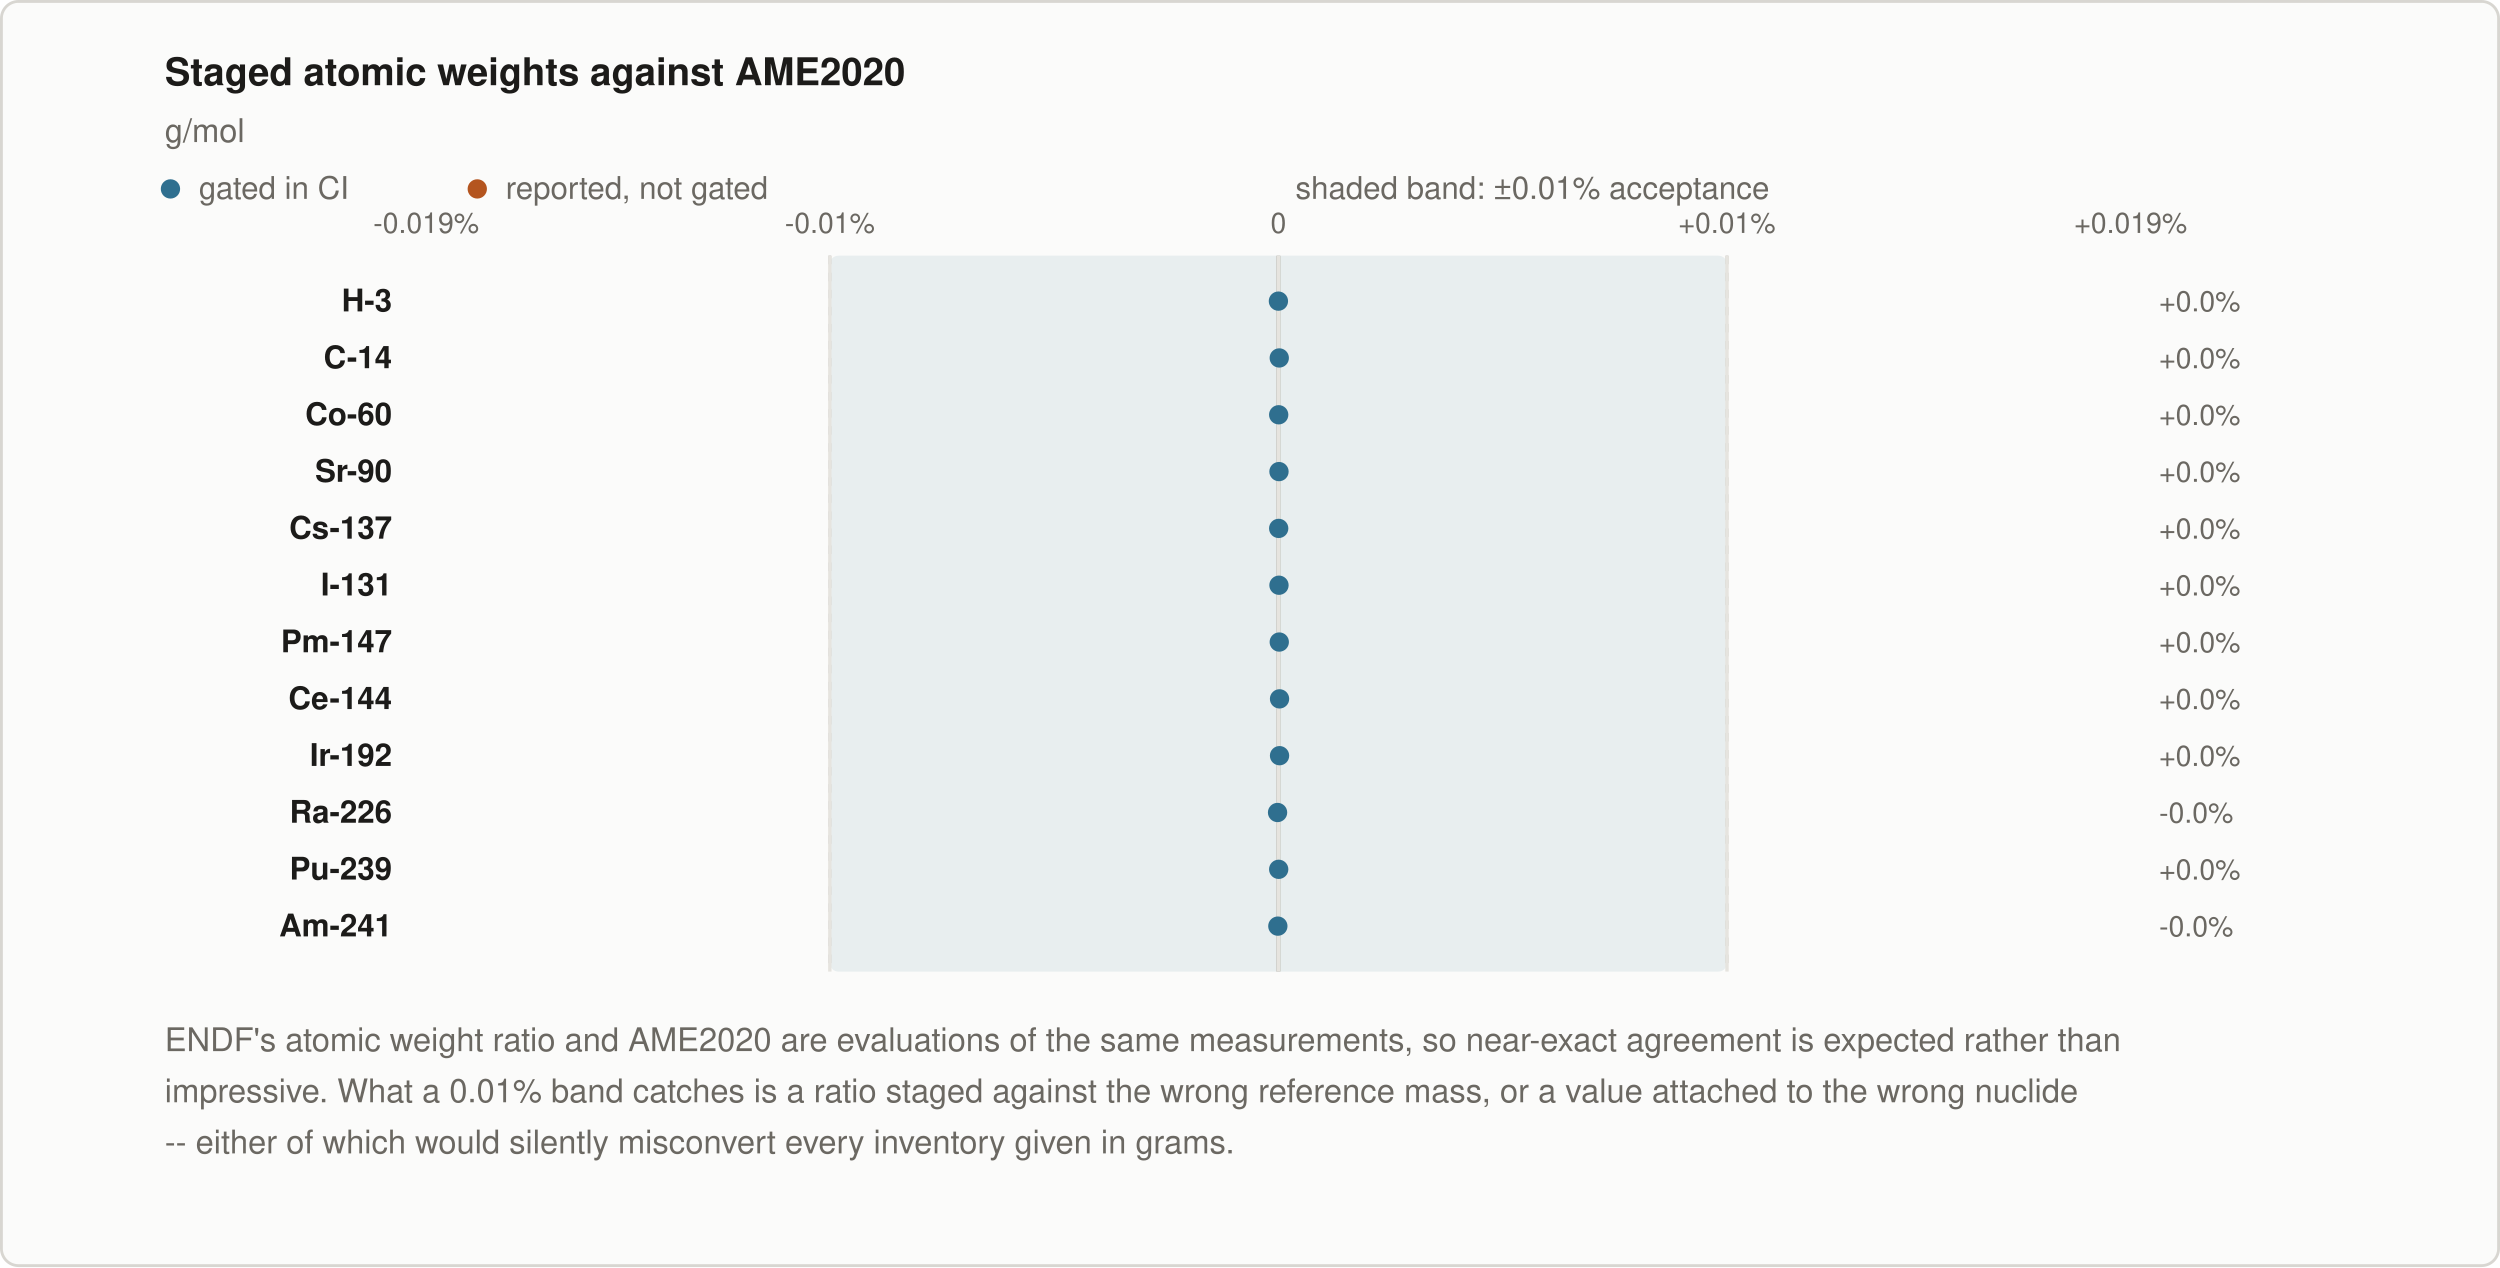
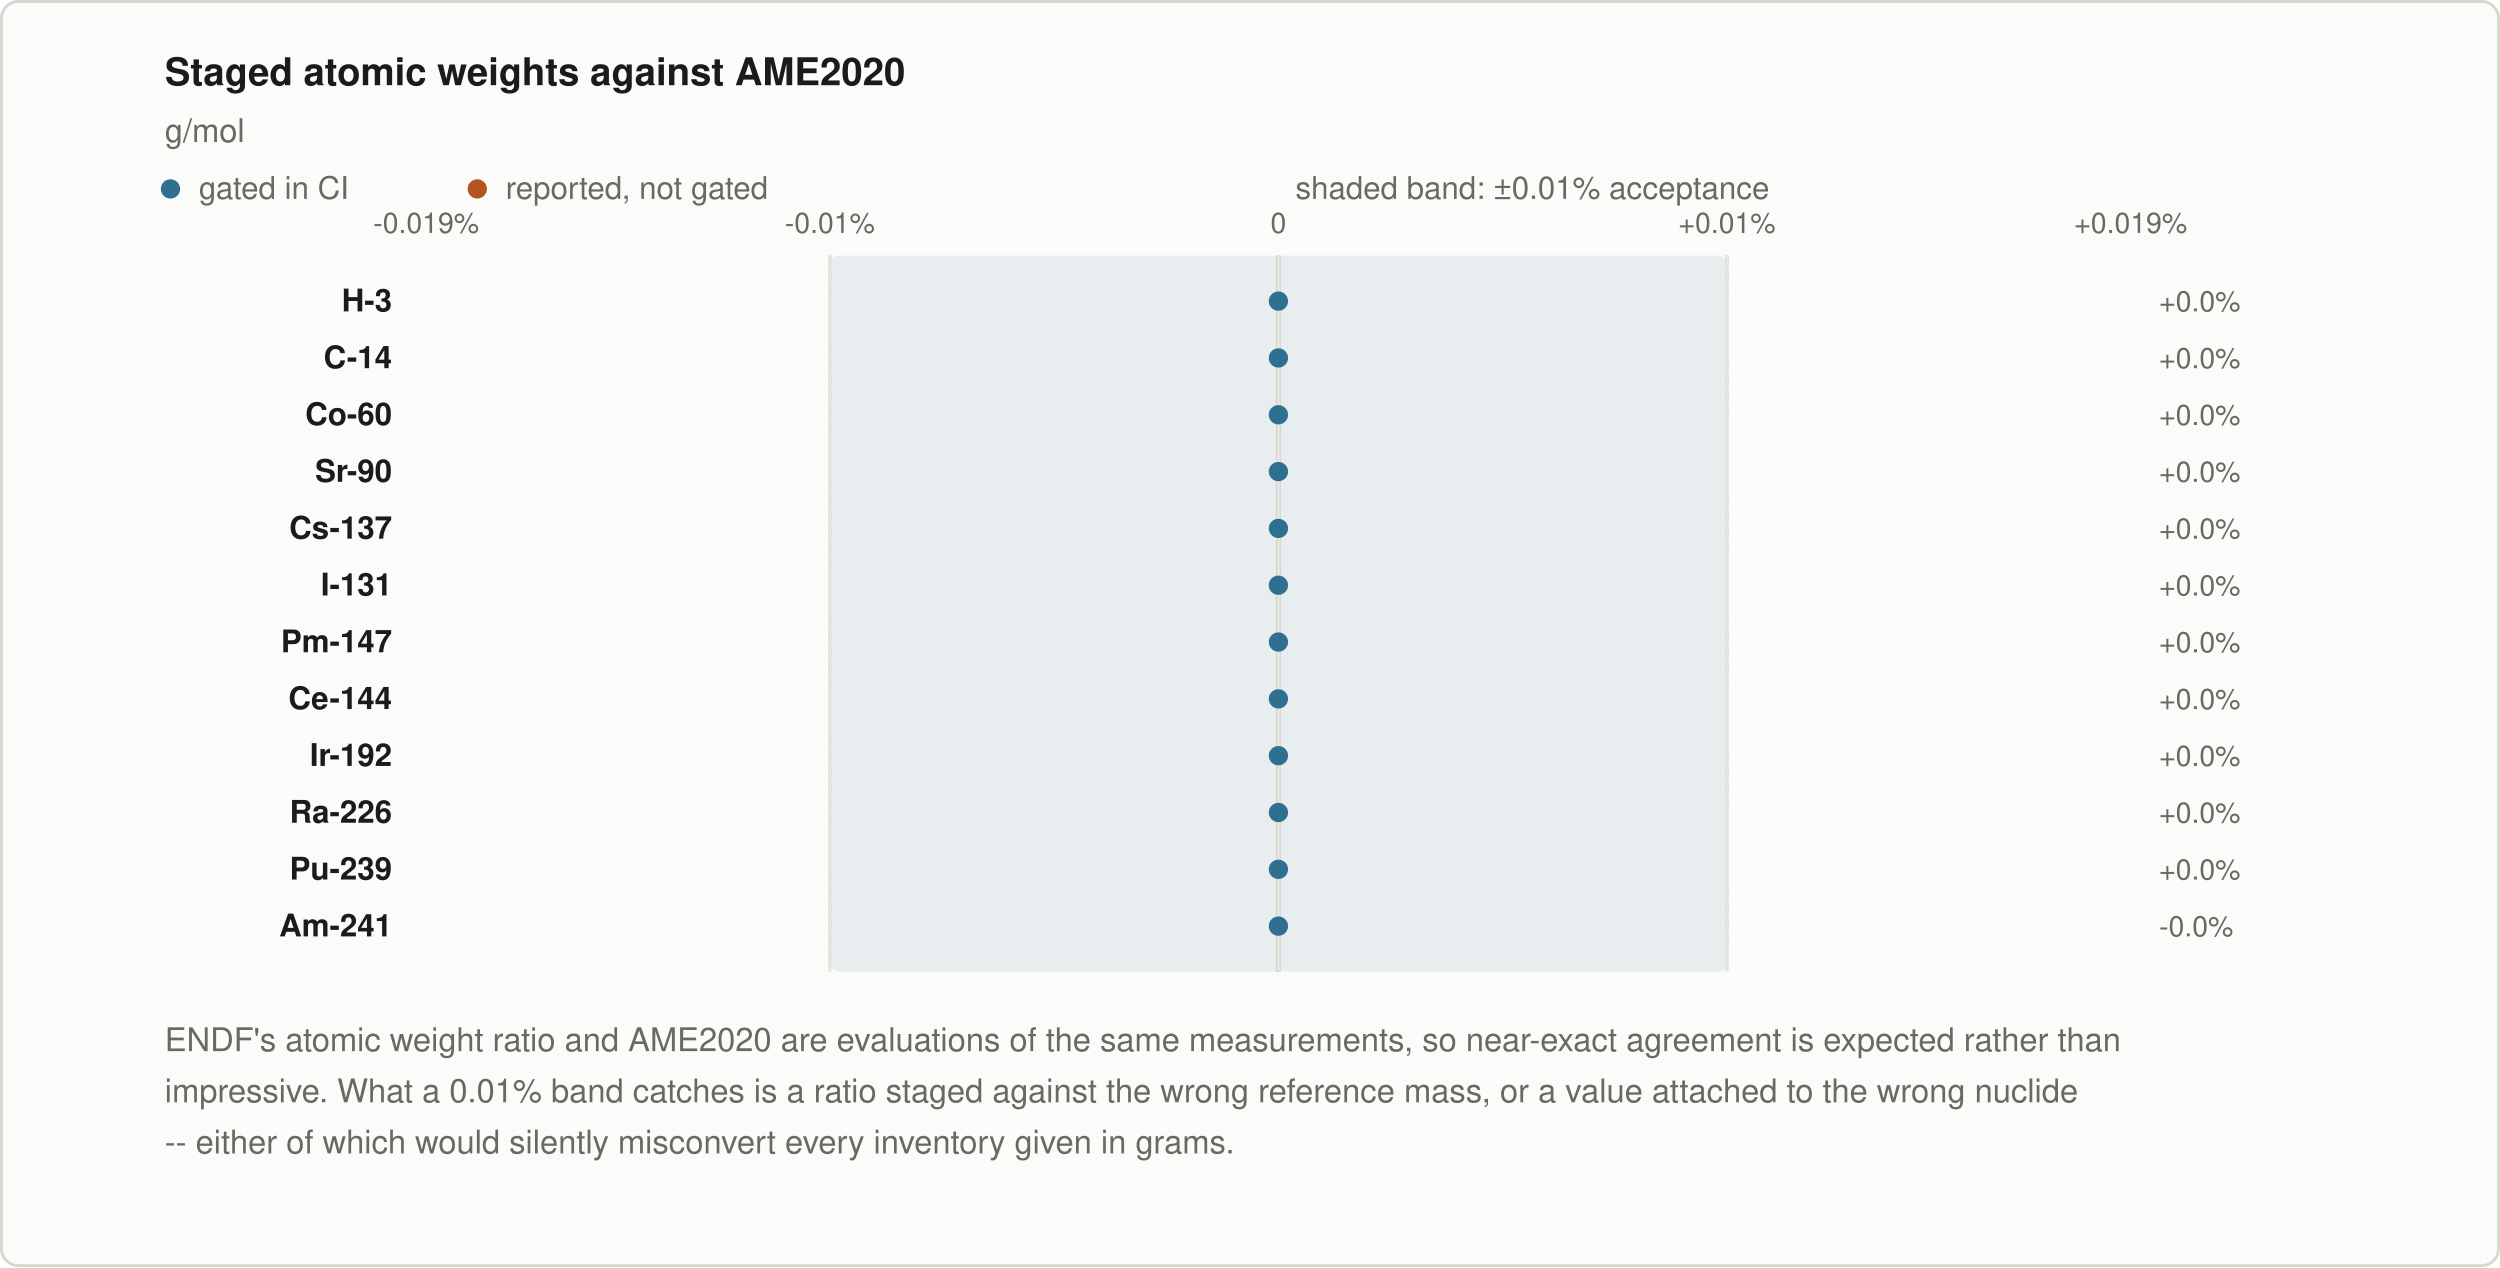
<svg xmlns="http://www.w3.org/2000/svg" viewBox="0 0 880 446" width="880" height="446" role="img" aria-label="Staged atomic weights against AME2020">
  <style>
  .bg     { fill: #fbfbfa; stroke: #d8d6d1; }
  .ink    { fill: #1c1b19; }
  .muted  { fill: #6b6862; }
  .axis   { stroke: #b4b1ab; fill: none; }
  .grid   { stroke: #e6e4df; fill: none; }
  .curve  { stroke: #2f6f8f; fill: none; }
  .fill-a { fill: #2f6f8f; }
  .fill-b { fill: #b4551f; }
  .accent { stroke: #b4551f; fill: none; }
  .warn   { fill: #b4551f; }
  .band   { fill: #b4551f; }
  .box    { fill: none; stroke: #b4b1ab; }
  .s0 { stroke: #2f6f8f; fill: none; } .t0 { fill: #2f6f8f; }
  .s1 { stroke: #b4551f; fill: none; } .t1 { fill: #b4551f; }
  .s2 { stroke: #4d7c4d; fill: none; } .t2 { fill: #4d7c4d; }
  .s3 { stroke: #7a5aa0; fill: none; } .t3 { fill: #7a5aa0; }
  .s4 { stroke: #a03a5a; fill: none; } .t4 { fill: #a03a5a; }
  .s5 { stroke: #7a6a3a; fill: none; } .t5 { fill: #7a6a3a; }
  .s6 { stroke: #3a7a7a; fill: none; } .t6 { fill: #3a7a7a; }
  .s7 { stroke: #8a5a3a; fill: none; } .t7 { fill: #8a5a3a; }
  text    { font-family: -apple-system, BlinkMacSystemFont, "Segoe UI", Helvetica, Arial, sans-serif; }
  @media (prefers-color-scheme: dark) {
    .bg     { fill: #12161c; stroke: #2b3239; }
    .ink    { fill: #e6edf3; }
    .muted  { fill: #9aa4ae; }
    .axis   { stroke: #4a545e; }
    .grid   { stroke: #232a31; }
    .curve  { stroke: #6cb6d9; }
    .fill-a { fill: #6cb6d9; }
    .fill-b { fill: #e08a4c; }
    .accent { stroke: #e08a4c; }
    .warn   { fill: #e08a4c; }
    .band   { fill: #e08a4c; }
    .box    { stroke: #4a545e; }
    .s0 { stroke: #6cb6d9; } .t0 { fill: #6cb6d9; }
    .s1 { stroke: #e08a4c; } .t1 { fill: #e08a4c; }
    .s2 { stroke: #7fbf7f; } .t2 { fill: #7fbf7f; }
    .s3 { stroke: #b49ae0; } .t3 { fill: #b49ae0; }
    .s4 { stroke: #e07f9f; } .t4 { fill: #e07f9f; }
    .s5 { stroke: #c9b56a; } .t5 { fill: #c9b56a; }
    .s6 { stroke: #6ac9c9; } .t6 { fill: #6ac9c9; }
    .s7 { stroke: #d19a72; } .t7 { fill: #d19a72; }
  }
</style>
  <rect class="bg" x="0.5" y="0.5" width="879" height="445" rx="6" />
  <rect class="fill-a" x="292.1" y="90.0" width="315.8" height="252.0" rx="3" fill-opacity="0.09" stroke-width="0" />
  <line class="axis" x1="292.1" y1="90.0" x2="292.1" y2="342.0" stroke-width="1.0" stroke-dasharray="3 3" />
  <line class="axis" x1="607.9" y1="90.0" x2="607.9" y2="342.0" stroke-width="1.0" stroke-dasharray="3 3" />
  <line class="axis" x1="450.0" y1="90.0" x2="450.0" y2="342.0" stroke-width="1.4" />
  <text class="muted" x="150.0" y="82.0" font-size="10" text-anchor="middle" font-weight="normal">-0.019%</text>
  <line class="grid" x1="292.1" y1="90.0" x2="292.1" y2="342.0" stroke-width="1.2" />
  <text class="muted" x="292.1" y="82.0" font-size="10" text-anchor="middle" font-weight="normal">-0.01%</text>
  <line class="grid" x1="450.0" y1="90.0" x2="450.0" y2="342.0" stroke-width="1.2" />
  <text class="muted" x="450.0" y="82.0" font-size="10" text-anchor="middle" font-weight="normal">0</text>
  <line class="grid" x1="607.9" y1="90.0" x2="607.9" y2="342.0" stroke-width="1.2" />
  <text class="muted" x="607.9" y="82.0" font-size="10" text-anchor="middle" font-weight="normal">+0.01%</text>
  <text class="muted" x="750.0" y="82.0" font-size="10" text-anchor="middle" font-weight="normal">+0.019%</text>
  <line class="s0" x1="450.0" y1="106.0" x2="450.0" y2="106.0" stroke-width="1.6" />
  <circle class="t0" cx="450.0" cy="106.0" r="3.4" />
  <text class="ink" x="138.0" y="109.6" font-size="11" text-anchor="end" font-weight="600">H-3</text>
  <text class="muted" x="760.0" y="109.6" font-size="10" text-anchor="start" font-weight="normal">+0.0%</text>
-   <line class="s0" x1="450.0" y1="126.0" x2="450.3" y2="126.0" stroke-width="1.6" />
-   <circle class="t0" cx="450.3" cy="126.0" r="3.4" />
+   <line class="s0" x1="450.0" y1="126.0" x2="450.0" y2="126.0" stroke-width="1.6" />
+   <circle class="t0" cx="450.0" cy="126.0" r="3.4" />
  <text class="ink" x="138.0" y="129.6" font-size="11" text-anchor="end" font-weight="600">C-14</text>
  <text class="muted" x="760.0" y="129.6" font-size="10" text-anchor="start" font-weight="normal">+0.0%</text>
-   <line class="s0" x1="450.0" y1="146.0" x2="450.1" y2="146.0" stroke-width="1.6" />
-   <circle class="t0" cx="450.1" cy="146.0" r="3.4" />
+   <line class="s0" x1="450.0" y1="146.0" x2="450.0" y2="146.0" stroke-width="1.6" />
+   <circle class="t0" cx="450.0" cy="146.0" r="3.4" />
  <text class="ink" x="138.0" y="149.6" font-size="11" text-anchor="end" font-weight="600">Co-60</text>
  <text class="muted" x="760.0" y="149.6" font-size="10" text-anchor="start" font-weight="normal">+0.0%</text>
-   <line class="s0" x1="450.0" y1="166.0" x2="450.2" y2="166.0" stroke-width="1.6" />
-   <circle class="t0" cx="450.2" cy="166.0" r="3.4" />
+   <line class="s0" x1="450.0" y1="166.0" x2="450.0" y2="166.0" stroke-width="1.6" />
+   <circle class="t0" cx="450.0" cy="166.0" r="3.4" />
  <text class="ink" x="138.0" y="169.6" font-size="11" text-anchor="end" font-weight="600">Sr-90</text>
  <text class="muted" x="760.0" y="169.6" font-size="10" text-anchor="start" font-weight="normal">+0.0%</text>
-   <line class="s0" x1="450.0" y1="186.0" x2="450.1" y2="186.0" stroke-width="1.6" />
-   <circle class="t0" cx="450.1" cy="186.0" r="3.4" />
+   <line class="s0" x1="450.0" y1="186.0" x2="450.0" y2="186.0" stroke-width="1.6" />
+   <circle class="t0" cx="450.0" cy="186.0" r="3.4" />
  <text class="ink" x="138.0" y="189.6" font-size="11" text-anchor="end" font-weight="600">Cs-137</text>
  <text class="muted" x="760.0" y="189.6" font-size="10" text-anchor="start" font-weight="normal">+0.0%</text>
-   <line class="s0" x1="450.0" y1="206.0" x2="450.2" y2="206.0" stroke-width="1.6" />
-   <circle class="t0" cx="450.2" cy="206.0" r="3.4" />
+   <line class="s0" x1="450.0" y1="206.0" x2="450.0" y2="206.0" stroke-width="1.6" />
+   <circle class="t0" cx="450.0" cy="206.0" r="3.4" />
  <text class="ink" x="138.0" y="209.6" font-size="11" text-anchor="end" font-weight="600">I-131</text>
  <text class="muted" x="760.0" y="209.6" font-size="10" text-anchor="start" font-weight="normal">+0.0%</text>
-   <line class="s0" x1="450.0" y1="226.0" x2="450.3" y2="226.0" stroke-width="1.6" />
-   <circle class="t0" cx="450.3" cy="226.0" r="3.4" />
+   <line class="s0" x1="450.0" y1="226.0" x2="450.0" y2="226.0" stroke-width="1.6" />
+   <circle class="t0" cx="450.0" cy="226.0" r="3.4" />
  <text class="ink" x="138.0" y="229.6" font-size="11" text-anchor="end" font-weight="600">Pm-147</text>
  <text class="muted" x="760.0" y="229.6" font-size="10" text-anchor="start" font-weight="normal">+0.0%</text>
-   <line class="s0" x1="450.0" y1="246.0" x2="450.4" y2="246.0" stroke-width="1.6" />
-   <circle class="t0" cx="450.4" cy="246.0" r="3.4" />
+   <line class="s0" x1="450.0" y1="246.0" x2="450.0" y2="246.0" stroke-width="1.6" />
+   <circle class="t0" cx="450.0" cy="246.0" r="3.4" />
  <text class="ink" x="138.0" y="249.6" font-size="11" text-anchor="end" font-weight="600">Ce-144</text>
  <text class="muted" x="760.0" y="249.6" font-size="10" text-anchor="start" font-weight="normal">+0.0%</text>
-   <line class="s0" x1="450.0" y1="266.0" x2="450.4" y2="266.0" stroke-width="1.6" />
-   <circle class="t0" cx="450.4" cy="266.0" r="3.4" />
+   <line class="s0" x1="450.0" y1="266.0" x2="450.0" y2="266.0" stroke-width="1.6" />
+   <circle class="t0" cx="450.0" cy="266.0" r="3.4" />
  <text class="ink" x="138.0" y="269.6" font-size="11" text-anchor="end" font-weight="600">Ir-192</text>
  <text class="muted" x="760.0" y="269.6" font-size="10" text-anchor="start" font-weight="normal">+0.0%</text>
-   <line class="s0" x1="450.0" y1="286.0" x2="449.7" y2="286.0" stroke-width="1.6" />
-   <circle class="t0" cx="449.7" cy="286.0" r="3.4" />
+   <line class="s0" x1="450.0" y1="286.0" x2="450.0" y2="286.0" stroke-width="1.6" />
+   <circle class="t0" cx="450.0" cy="286.0" r="3.4" />
  <text class="ink" x="138.0" y="289.6" font-size="11" text-anchor="end" font-weight="600">Ra-226</text>
-   <text class="muted" x="760.0" y="289.6" font-size="10" text-anchor="start" font-weight="normal">-0.0%</text>
-   <line class="s0" x1="450.0" y1="306.0" x2="450.1" y2="306.0" stroke-width="1.6" />
-   <circle class="t0" cx="450.1" cy="306.0" r="3.4" />
+   <text class="muted" x="760.0" y="289.6" font-size="10" text-anchor="start" font-weight="normal">+0.0%</text>
+   <line class="s0" x1="450.0" y1="306.0" x2="450.0" y2="306.0" stroke-width="1.6" />
+   <circle class="t0" cx="450.0" cy="306.0" r="3.4" />
  <text class="ink" x="138.0" y="309.6" font-size="11" text-anchor="end" font-weight="600">Pu-239</text>
  <text class="muted" x="760.0" y="309.6" font-size="10" text-anchor="start" font-weight="normal">+0.0%</text>
-   <line class="s0" x1="450.0" y1="326.0" x2="449.8" y2="326.0" stroke-width="1.6" />
-   <circle class="t0" cx="449.8" cy="326.0" r="3.4" />
+   <line class="s0" x1="450.0" y1="326.0" x2="450.0" y2="326.0" stroke-width="1.6" />
+   <circle class="t0" cx="450.0" cy="326.0" r="3.4" />
  <text class="ink" x="138.0" y="329.6" font-size="11" text-anchor="end" font-weight="600">Am-241</text>
  <text class="muted" x="760.0" y="329.6" font-size="10" text-anchor="start" font-weight="normal">-0.0%</text>
  <text class="ink" x="58.0" y="30.0" font-size="13.5" text-anchor="start" font-weight="600">Staged atomic weights against AME2020</text>
  <text class="muted" x="58.0" y="50.0" font-size="11.5" text-anchor="start" font-weight="normal">g/mol</text>
  <circle class="t0" cx="60.0" cy="66.5" r="3.4" />
  <text class="muted" x="70.0" y="70.0" font-size="11" text-anchor="start" font-weight="normal">gated in CI</text>
  <circle class="t1" cx="168.0" cy="66.5" r="3.4" />
  <text class="muted" x="178.0" y="70.0" font-size="11" text-anchor="start" font-weight="normal">reported, not gated</text>
  <text class="muted" x="456.0" y="70.0" font-size="11" text-anchor="start" font-weight="normal">shaded band: ±0.01% acceptance</text>
  <text class="muted" x="58.0" y="370.0" font-size="11.5" text-anchor="start" font-weight="normal">ENDF's atomic weight ratio and AME2020 are evaluations of the same measurements, so near-exact agreement is expected rather than</text>
  <text class="muted" x="58.0" y="388.0" font-size="11.5" text-anchor="start" font-weight="normal">impressive. What a 0.01% band catches is a ratio staged against the wrong reference mass, or a value attached to the wrong nuclide</text>
  <text class="muted" x="58.0" y="406.0" font-size="11.5" text-anchor="start" font-weight="normal">-- either of which would silently misconvert every inventory given in grams.</text>
</svg>
